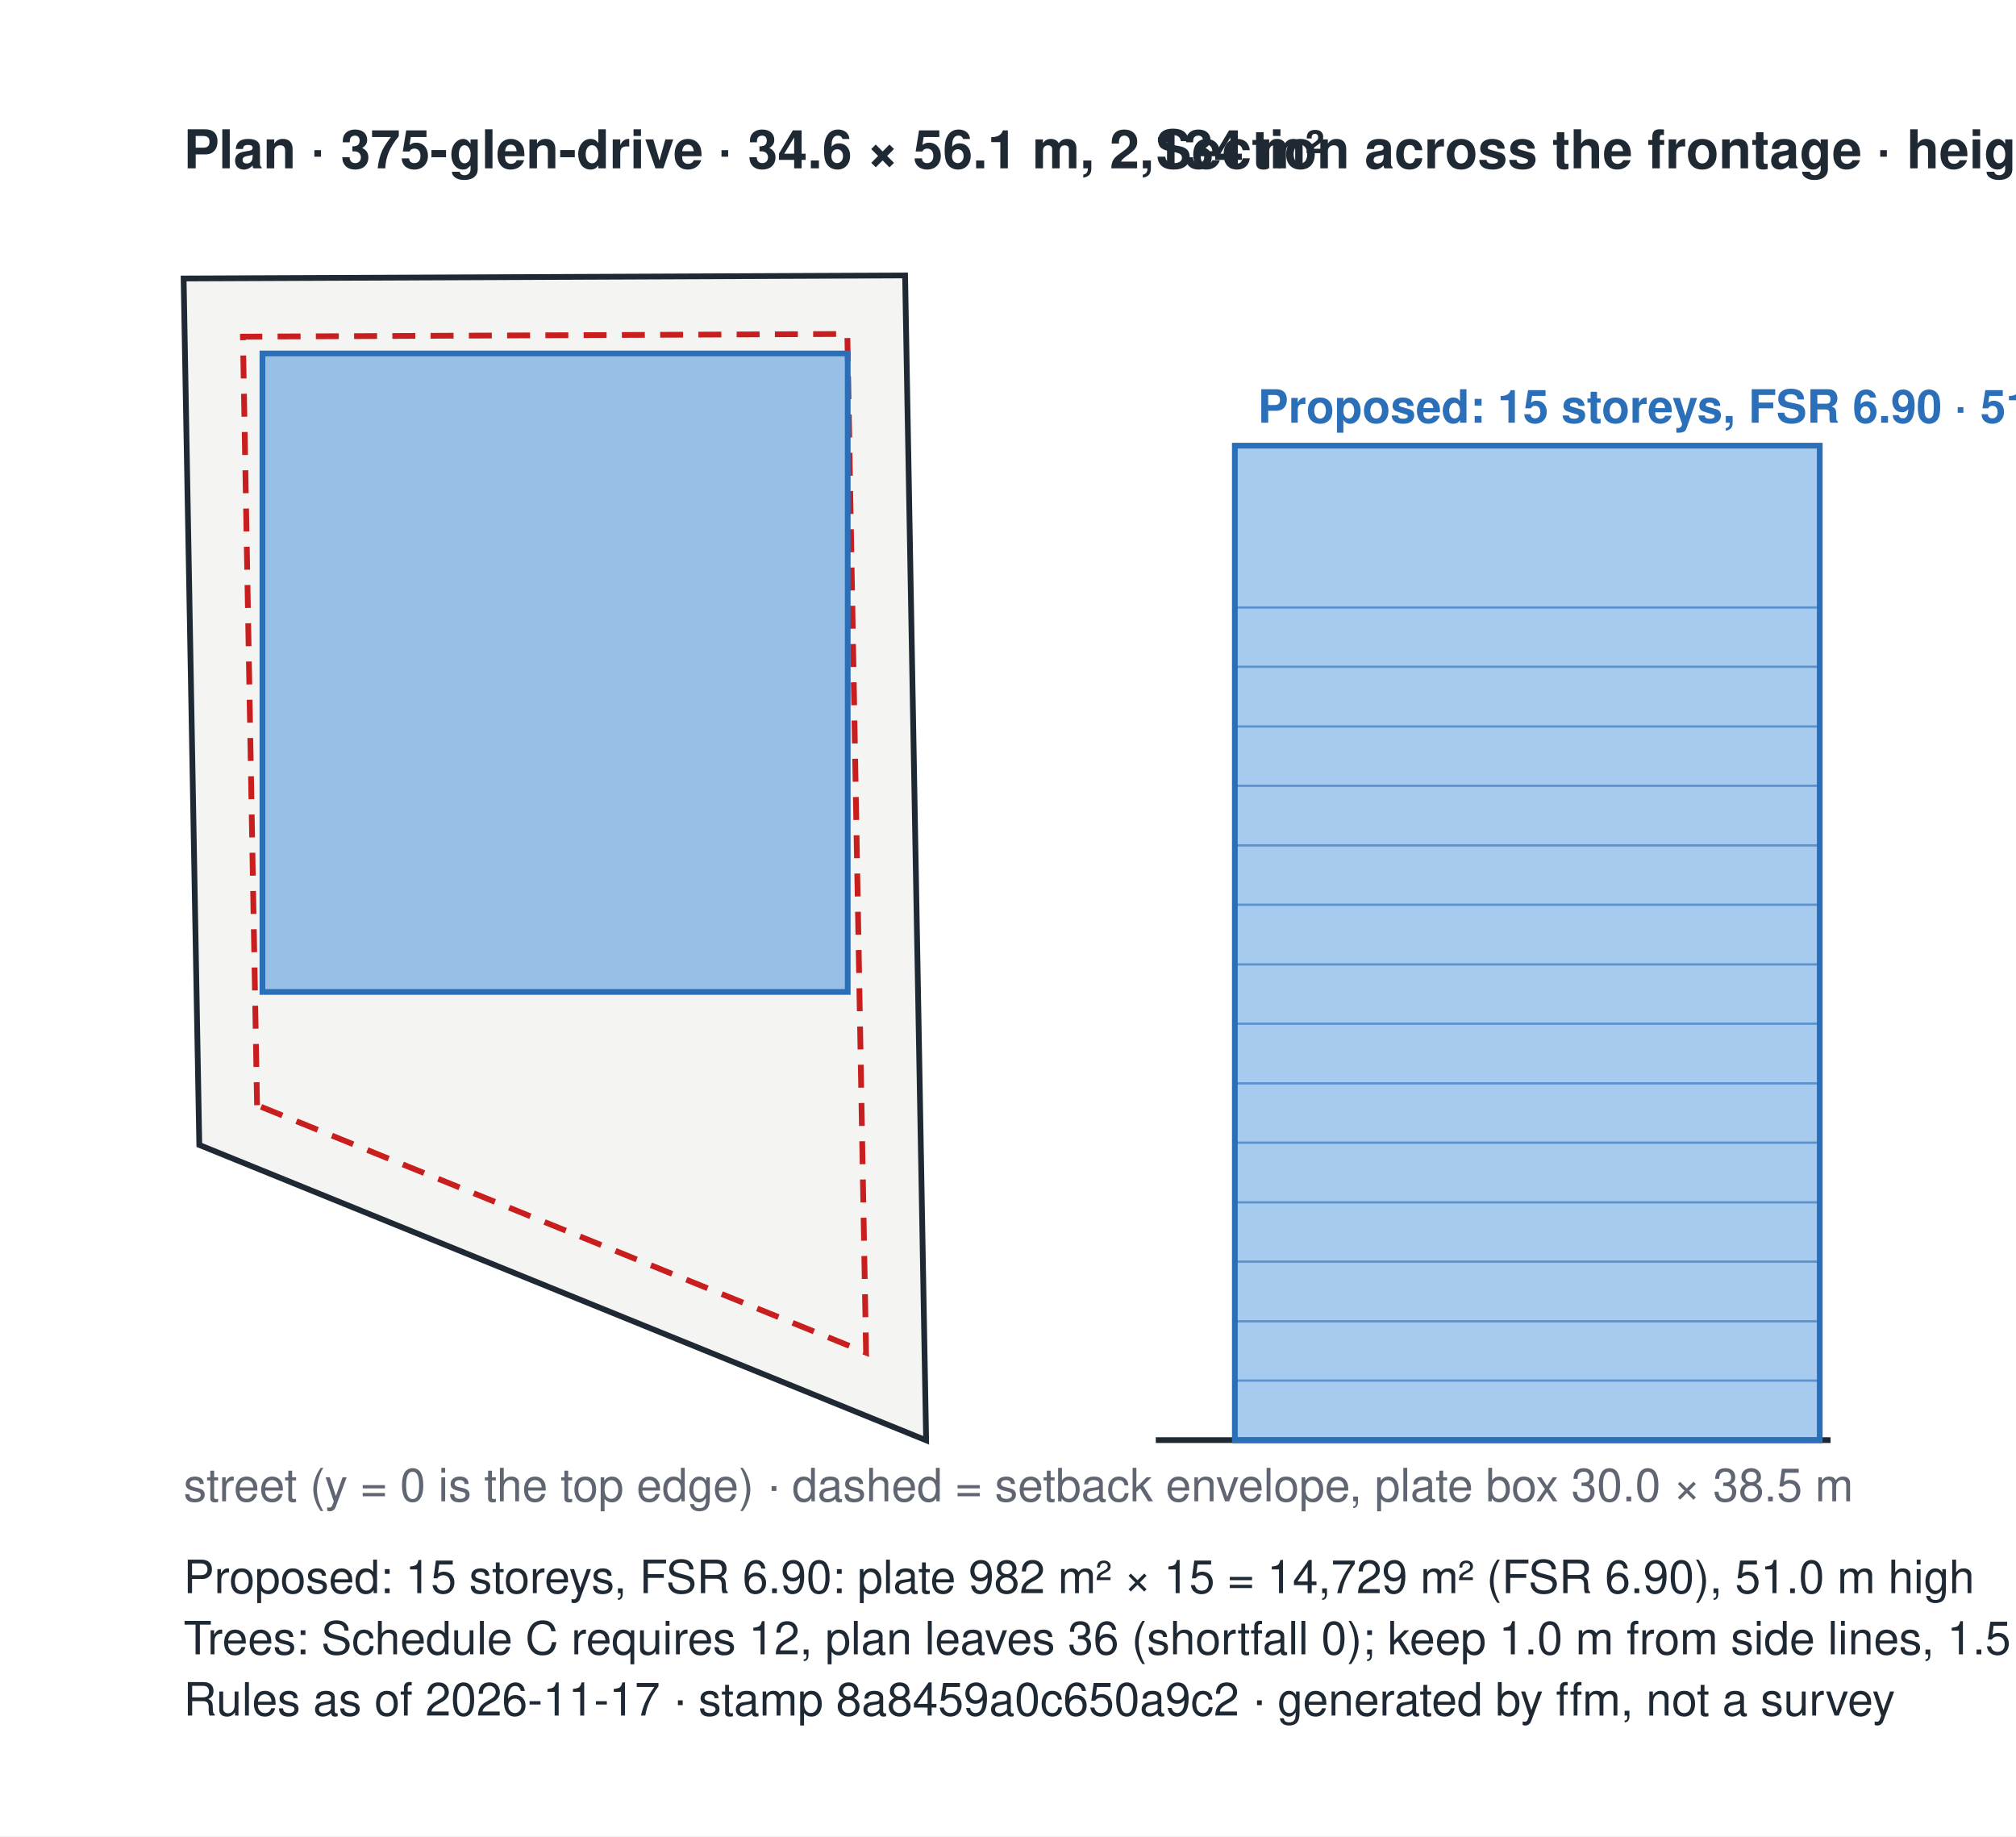
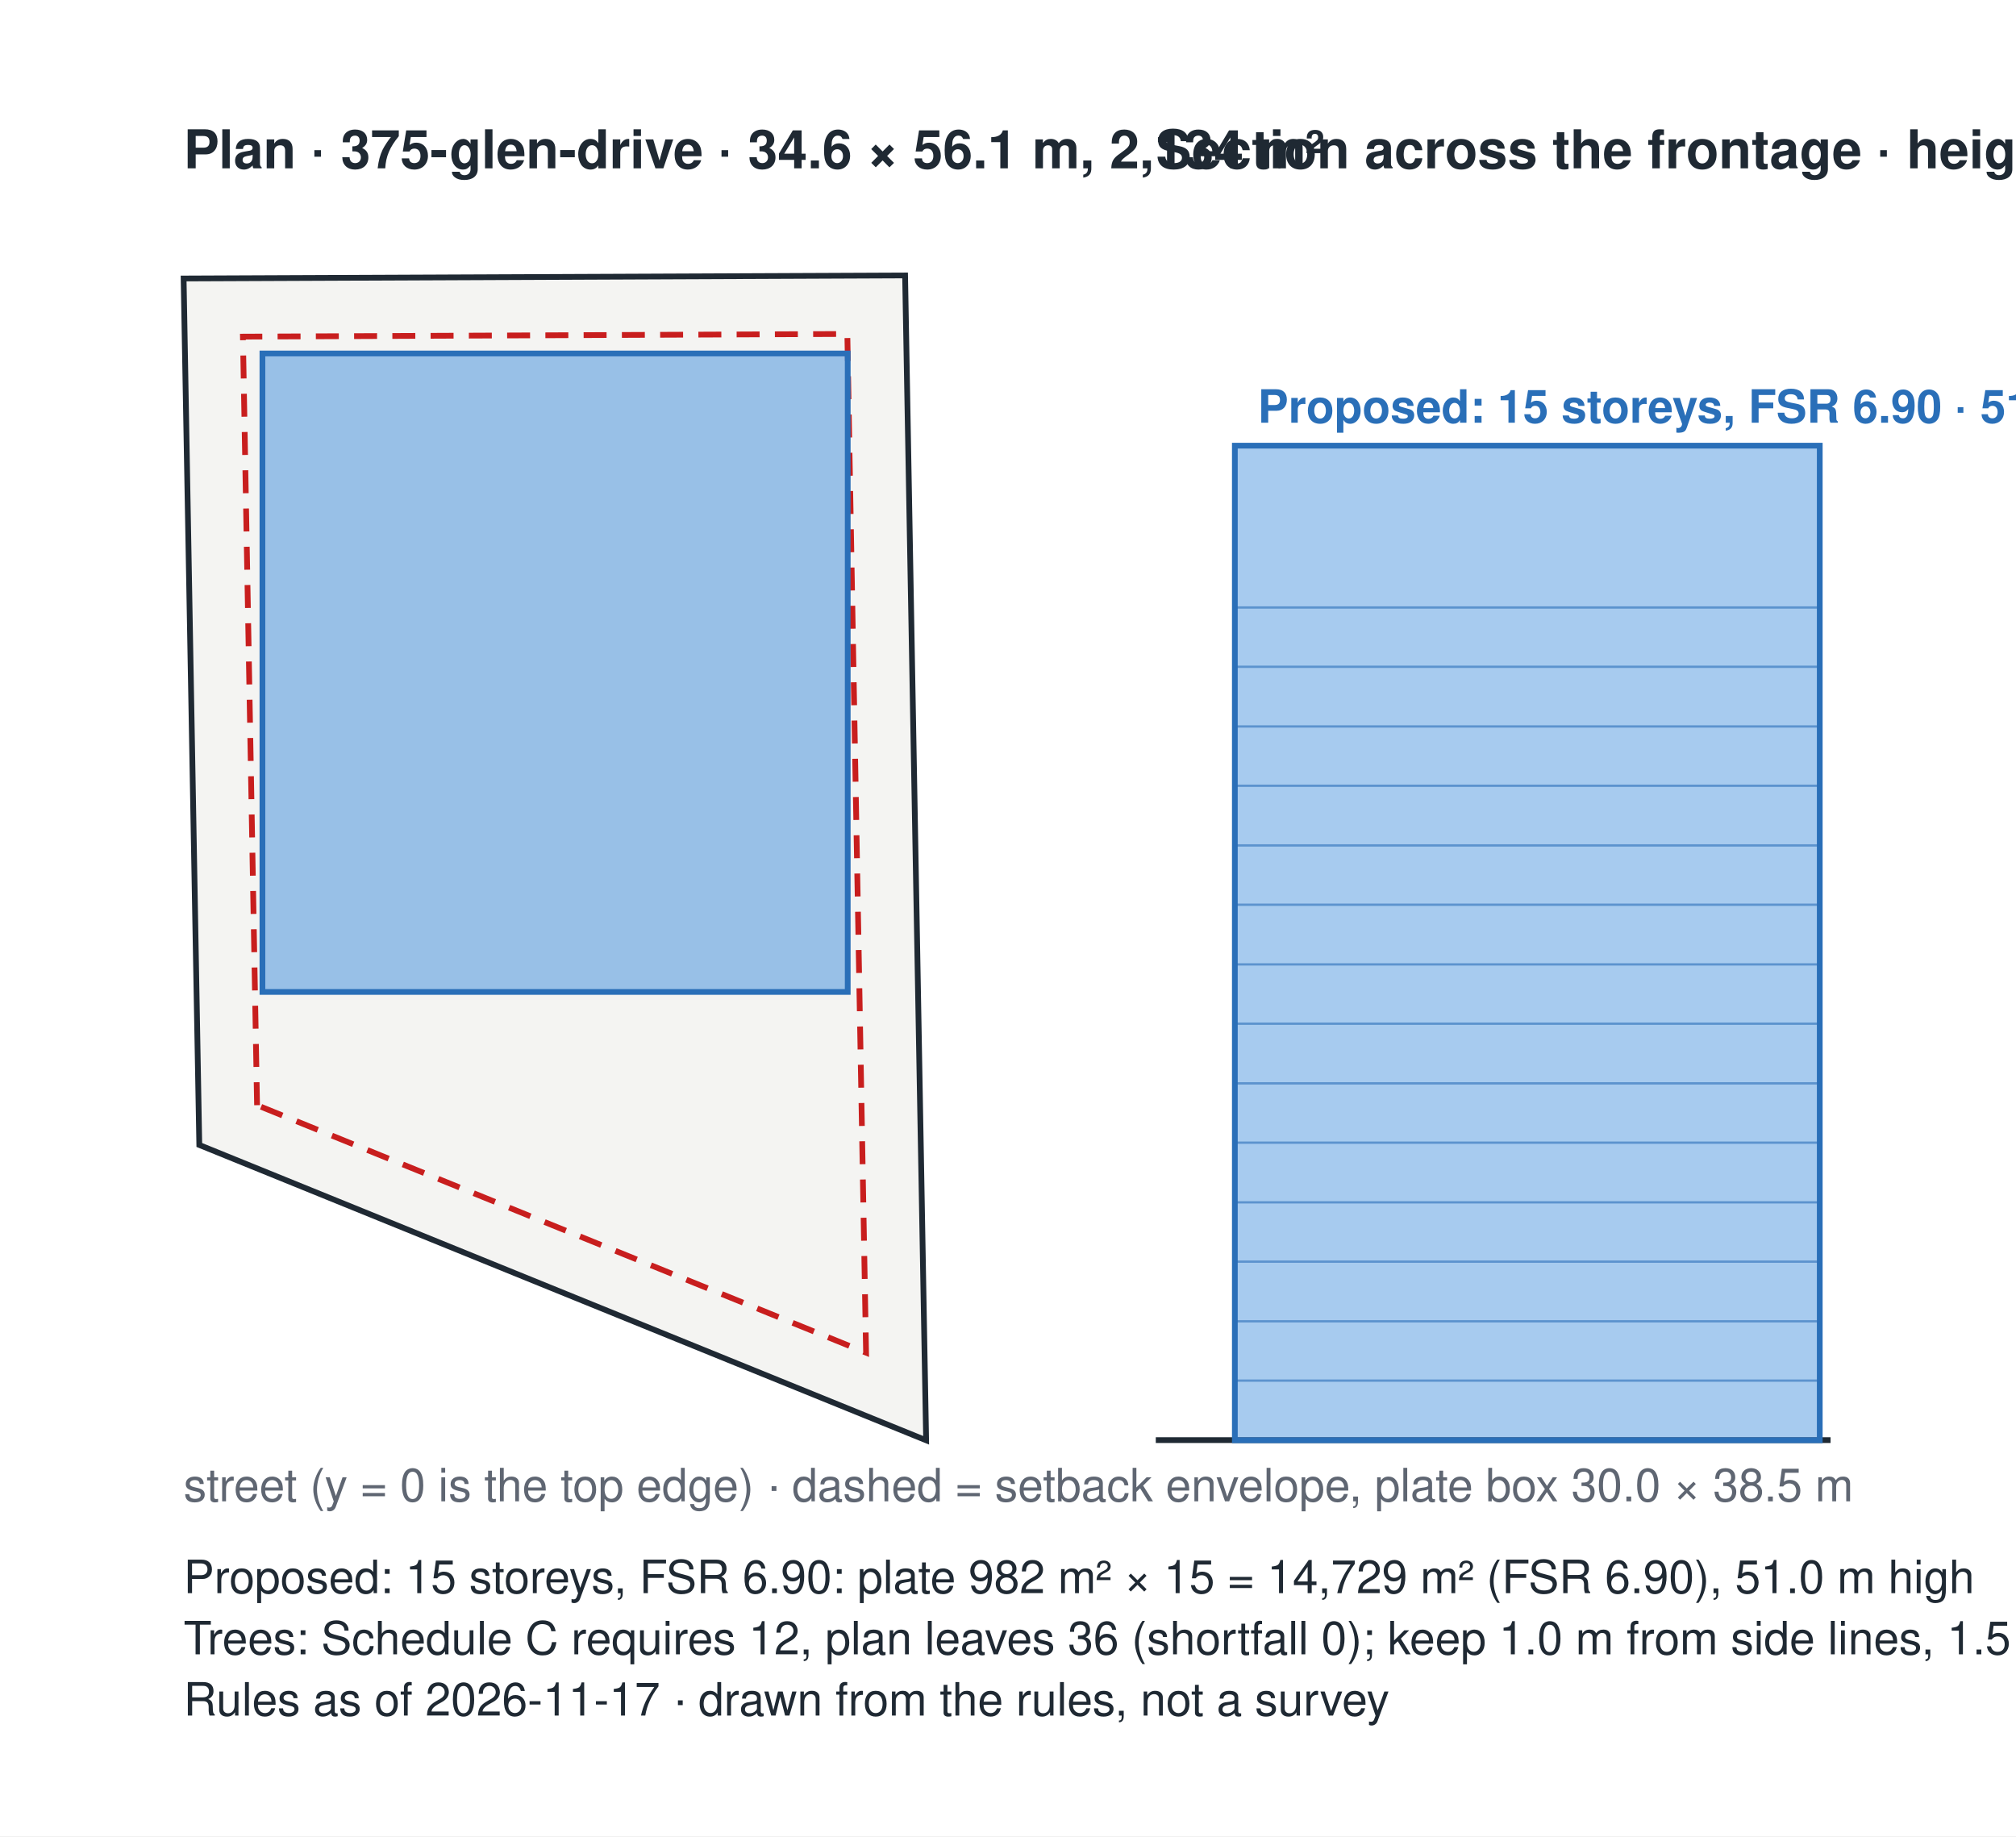
<svg xmlns="http://www.w3.org/2000/svg" width="527" height="480" viewBox="0 0 527 480" font-family="IBM Plex Sans, Helvetica, Arial, sans-serif" font-size="12" fill="#1f2933">
  <rect width="100%" height="100%" fill="#ffffff" />
  <text x="48" y="44" font-size="14" font-weight="600">Plan · 375-glen-drive · 34.6 × 56.1 m, 2,134 m²</text>
  <polygon points="52.1,299.3 48.0,72.8 236.6,72.0 242.1,376.5" fill="#f4f4f2" stroke="#1f2933" stroke-width="1.5" stroke-dasharray="" fill-opacity="1.0" />
  <polygon points="67.2,288.9 63.5,88.0 221.5,87.3 226.4,353.6" fill="none" stroke="#c81e1e" stroke-width="1.5" stroke-dasharray="6 4" fill-opacity="1.0" />
  <polygon points="68.6,92.4 221.6,92.4 221.6,259.3 68.6,259.3" fill="#3c8cdc" stroke="#2a6fb8" stroke-width="1.5" stroke-dasharray="" fill-opacity="0.5" />
  <text x="48" y="392.455" fill="#5f6672">street (y = 0 is the top edge) · dashed = setback envelope, plate box 30.0 × 38.5 m</text>
  <text x="302.133" y="44" font-size="14" font-weight="600">Section across the frontage · heights in m</text>
  <line x1="302.133" y1="376.455" x2="478.525" y2="376.455" stroke="#1f2933" stroke-width="1.5" />
  <rect x="322.8" y="116.5" width="152.9" height="260.0" fill="#3c8cdc" fill-opacity="0.45" stroke="#2a6fb8" stroke-width="1.5" />
  <line x1="322.8" y1="360.9" x2="475.7" y2="360.9" stroke="#2a6fb8" stroke-width="0.6" stroke-opacity="0.6" />
  <line x1="322.8" y1="345.4" x2="475.7" y2="345.4" stroke="#2a6fb8" stroke-width="0.6" stroke-opacity="0.6" />
  <line x1="322.8" y1="329.8" x2="475.7" y2="329.8" stroke="#2a6fb8" stroke-width="0.6" stroke-opacity="0.6" />
  <line x1="322.8" y1="314.3" x2="475.7" y2="314.3" stroke="#2a6fb8" stroke-width="0.6" stroke-opacity="0.6" />
  <line x1="322.8" y1="298.7" x2="475.7" y2="298.7" stroke="#2a6fb8" stroke-width="0.6" stroke-opacity="0.6" />
  <line x1="322.8" y1="283.2" x2="475.7" y2="283.2" stroke="#2a6fb8" stroke-width="0.6" stroke-opacity="0.6" />
  <line x1="322.8" y1="267.6" x2="475.7" y2="267.6" stroke="#2a6fb8" stroke-width="0.6" stroke-opacity="0.6" />
  <line x1="322.8" y1="252.1" x2="475.7" y2="252.1" stroke="#2a6fb8" stroke-width="0.6" stroke-opacity="0.6" />
  <line x1="322.8" y1="236.5" x2="475.7" y2="236.5" stroke="#2a6fb8" stroke-width="0.6" stroke-opacity="0.6" />
  <line x1="322.8" y1="221.0" x2="475.7" y2="221.0" stroke="#2a6fb8" stroke-width="0.6" stroke-opacity="0.6" />
  <line x1="322.8" y1="205.4" x2="475.7" y2="205.4" stroke="#2a6fb8" stroke-width="0.6" stroke-opacity="0.6" />
  <line x1="322.8" y1="189.9" x2="475.7" y2="189.9" stroke="#2a6fb8" stroke-width="0.6" stroke-opacity="0.6" />
  <line x1="322.8" y1="174.3" x2="475.7" y2="174.3" stroke="#2a6fb8" stroke-width="0.6" stroke-opacity="0.6" />
  <line x1="322.8" y1="158.8" x2="475.7" y2="158.8" stroke="#2a6fb8" stroke-width="0.6" stroke-opacity="0.6" />
  <text x="328.8" y="110.5" fill="#2a6fb8" font-weight="600">Proposed: 15 storeys, FSR 6.90 · 51.0 m</text>
  <text x="48" y="416.455" fill="#1f2933">Proposed: 15 storeys, FSR 6.90: plate 982 m² × 15 = 14,729 m² (FSR 6.90), 51.0 m high</text>
  <text x="48" y="432.455" fill="#1f2933">Trees: Schedule C requires 12, plan leaves 36 (shortfall 0); keep 1.0 m from side lines, 1.5 m from the building, 2.5 m apart</text>
-   <text x="48" y="448.455" fill="#1f2933">Rules as of 2026-11-17 · stamp 8a8459a0c650a9c2 · generated by ffm, not a survey</text>
+   <text x="48" y="448.455" fill="#1f2933">Rules as of 2026-11-17 · drawn from the rules, not a survey</text>
</svg>
